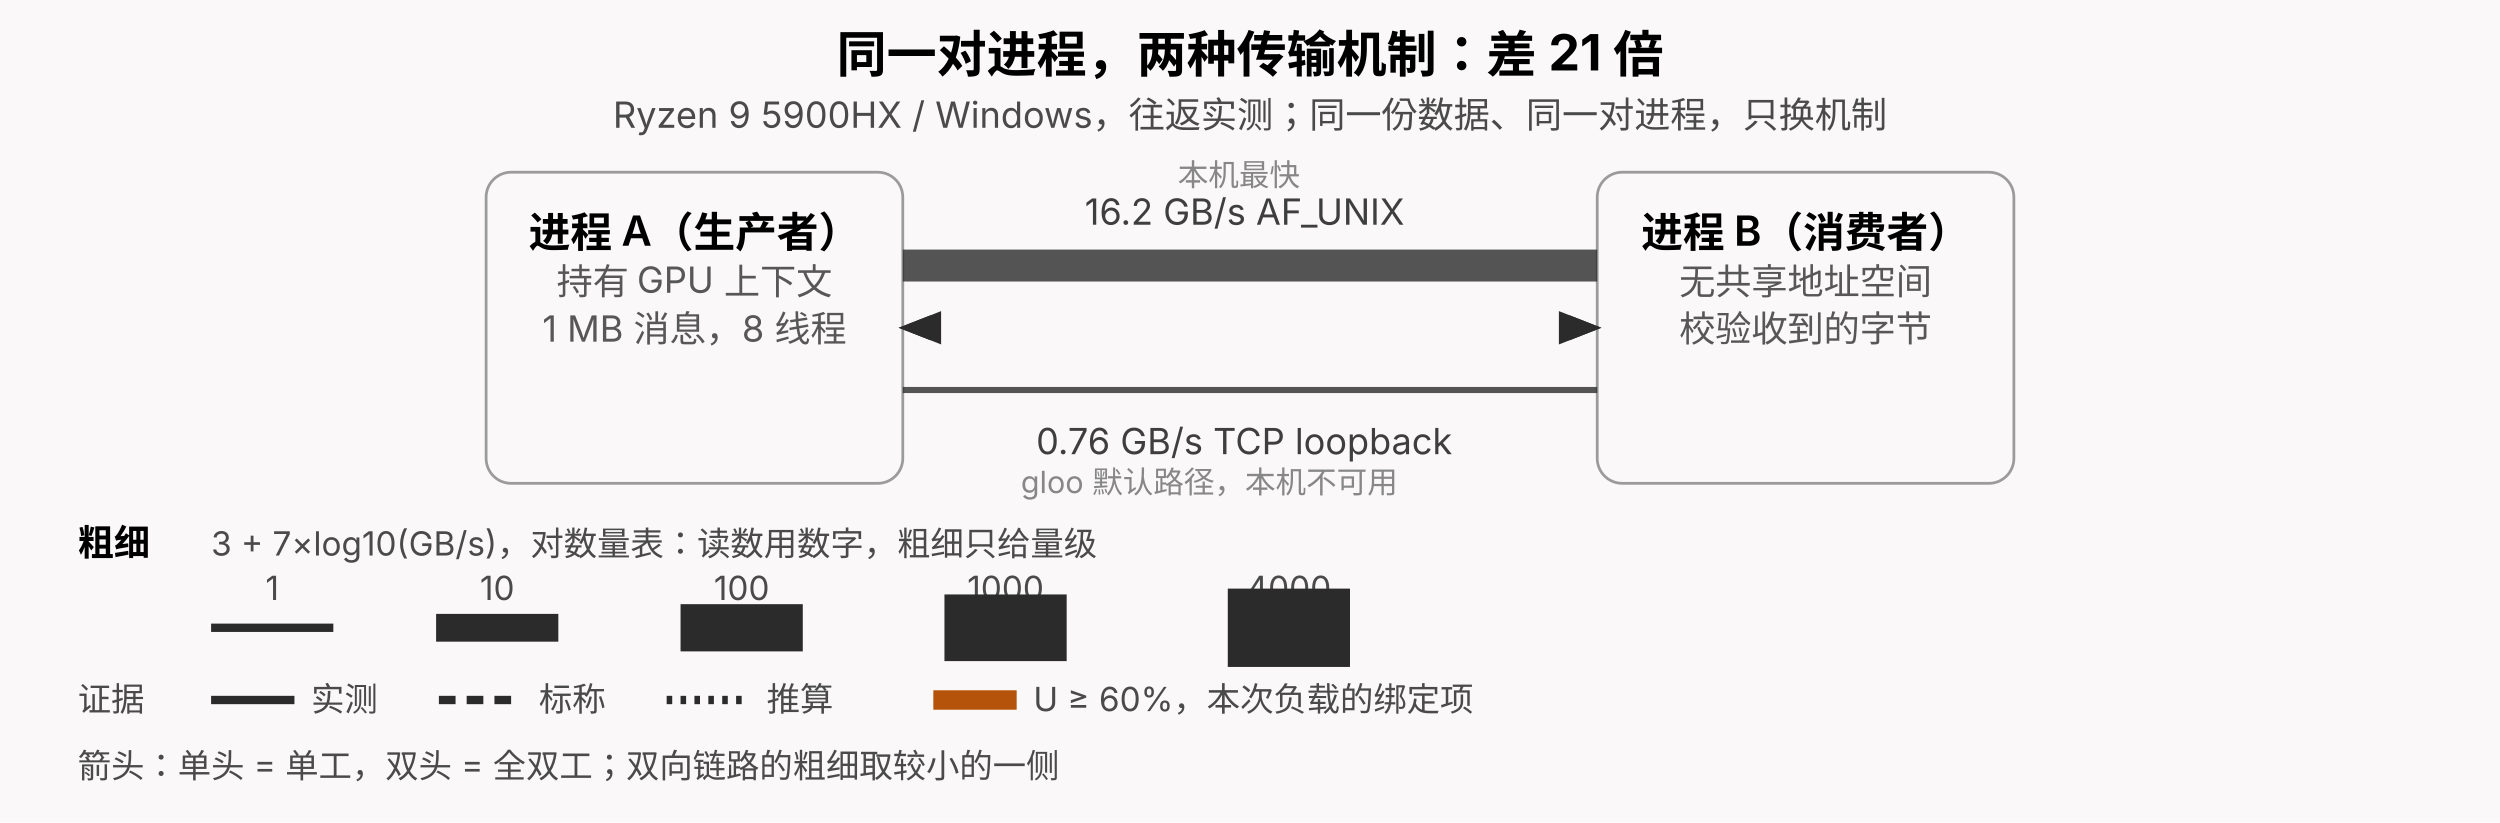
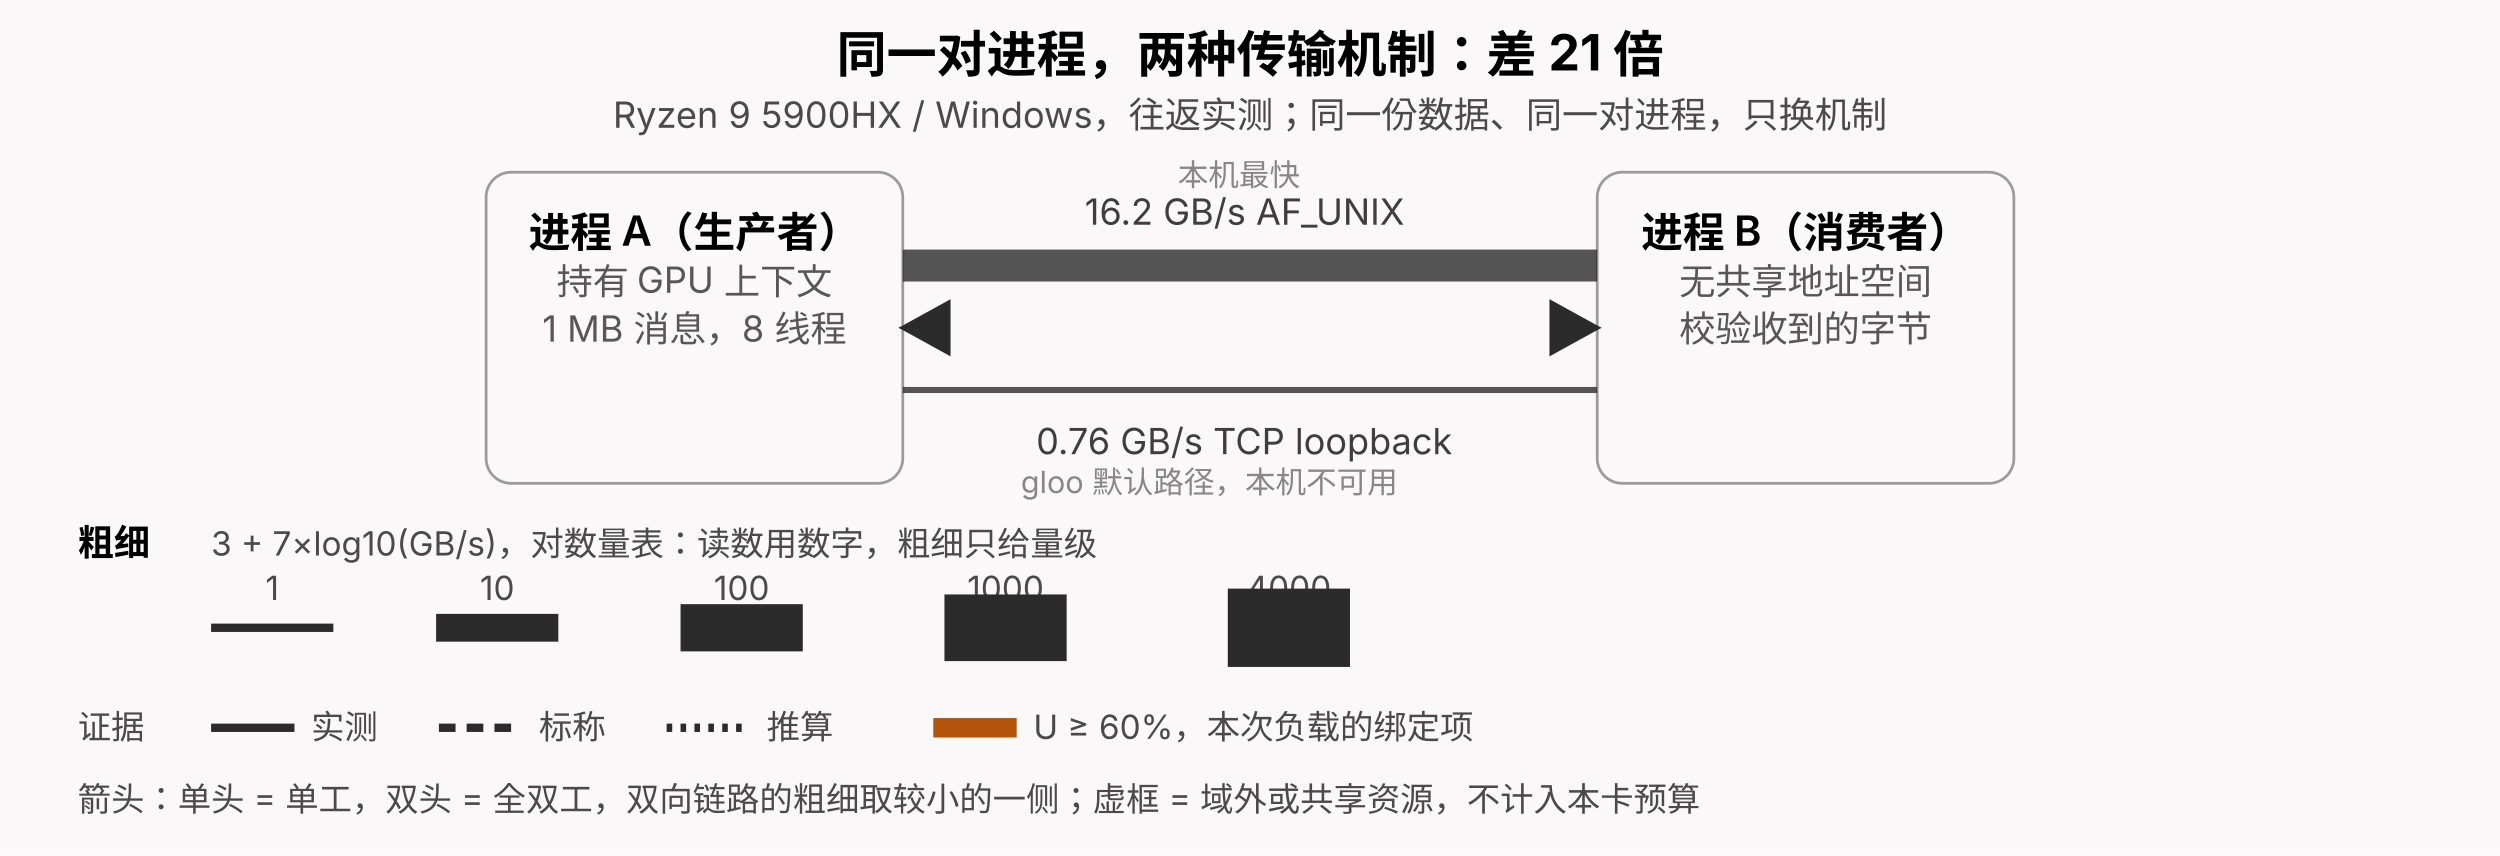
- <svg xmlns="http://www.w3.org/2000/svg" viewBox="0 0 900 296" width="900" height="296" font-family="system-ui, -apple-system, Segoe UI, sans-serif" color="#2b2b2b" role="img">
-   <rect width="900" height="296" fill="#faf8f8" />
+ <svg xmlns="http://www.w3.org/2000/svg" viewBox="0 0 900 308" width="900" height="308" font-family="system-ui, -apple-system, Segoe UI, sans-serif" color="#2b2b2b" role="img">
+   <rect width="900" height="308" fill="#faf8f8" />
  <text x="450.0" y="26" text-anchor="middle" font-size="18" font-weight="700">同一对进程，两种传输机制：差 21 倍</text>
  <text x="450.0" y="46" text-anchor="middle" font-size="13" fill-opacity="0.7">Ryzen 9 5900HX / Windows，往返实测；同一份数据、同一对进程，只换机制</text>
  <path d="M325.0,95.6 L575.0,95.6" stroke="#2b2b2b" stroke-opacity="0.8" stroke-width="11.5" fill="none" />
-   <path d="M576.5,118.0 L561.2,124.0 L561.2,112.0 Z" fill="#2b2b2b" />
-   <path d="M323.5,118.0 L338.8,112.0 L338.8,124.0 Z" fill="#2b2b2b" />
+   <path d="M576.5,118.0 L557.8,128.3 L557.8,107.7 Z" fill="#2b2b2b" />
+   <path d="M323.5,118.0 L342.2,107.7 L342.2,128.3 Z" fill="#2b2b2b" />
  <text x="390.5" y="80.9" font-size="13" fill="#2b2b2b" fill-opacity="0.9">16.2 GB/s AF_UNIX</text>
  <text x="424.0" y="66.9" font-size="11" fill="#2b2b2b" fill-opacity="0.55">本机最快</text>
  <path d="M325.0,140.4 L575.0,140.4" stroke="#2b2b2b" stroke-opacity="0.8" stroke-width="2.2" fill="none" />
-   <path d="M576.5,118.0 L565.0,122.5 L565.0,113.5 Z" fill="#2b2b2b" />
-   <path d="M323.5,118.0 L335.0,113.5 L335.0,122.5 Z" fill="#2b2b2b" />
+   <path d="M576.5,118.0 L563.0,124.0 L563.0,112.0 Z" fill="#2b2b2b" />
+   <path d="M323.5,118.0 L337.0,112.0 L337.0,124.0 Z" fill="#2b2b2b" />
  <text x="373.0" y="163.5" font-size="13" fill="#2b2b2b" fill-opacity="0.9">0.76 GB/s TCP loopback</text>
  <text x="367.5" y="177.5" font-size="11" fill="#2b2b2b" fill-opacity="0.55">gloo 默认路径，本机不可用</text>
  <rect x="175.0" y="62.0" width="150.0" height="112.0" rx="9" fill="none" stroke="#2b2b2b" stroke-opacity="0.45" />
  <text x="250.0" y="89.0" text-anchor="middle" font-size="15" font-weight="600">进程 A（生产者）</text>
  <text x="250.0" y="106.0" text-anchor="middle" font-size="13" fill="#2b2b2b" fill-opacity="0.78">持有 GPU 上下文</text>
  <text x="250.0" y="123.0" text-anchor="middle" font-size="13" fill="#2b2b2b" fill-opacity="0.78">1 MB 消息，8 线程</text>
  <rect x="575.0" y="62.0" width="150.0" height="112.0" rx="9" fill="none" stroke="#2b2b2b" stroke-opacity="0.45" />
  <text x="650.0" y="89.0" text-anchor="middle" font-size="15" font-weight="600">进程 B（消费者）</text>
  <text x="650.0" y="106.0" text-anchor="middle" font-size="13" fill="#2b2b2b" fill-opacity="0.78">无共享地址空间</text>
  <text x="650.0" y="123.0" text-anchor="middle" font-size="13" fill="#2b2b2b" fill-opacity="0.78">校验收到的字节</text>
  <text x="28" y="200.0" font-size="13" font-weight="600">粗细</text>
  <text x="76" y="200.0" font-size="12" fill-opacity="0.7">3 + 7×log10(GB/s)，对数量表：读数用数字，粗细只给量级</text>
  <text x="98.0" y="216.0" text-anchor="middle" font-size="12" fill-opacity="0.7">1</text>
  <line x1="76.0" y1="226.0" x2="120.0" y2="226.0" stroke="#2b2b2b" stroke-width="3.0" />
  <text x="179.0" y="216.0" text-anchor="middle" font-size="12" fill-opacity="0.7">10</text>
  <line x1="157.0" y1="226.0" x2="201.0" y2="226.0" stroke="#2b2b2b" stroke-width="10.0" />
  <text x="267.0" y="216.0" text-anchor="middle" font-size="12" fill-opacity="0.7">100</text>
  <line x1="245.0" y1="226.0" x2="289.0" y2="226.0" stroke="#2b2b2b" stroke-width="17.0" />
  <text x="362.0" y="216.0" text-anchor="middle" font-size="12" fill-opacity="0.7">1000</text>
  <line x1="340.0" y1="226.0" x2="384.0" y2="226.0" stroke="#2b2b2b" stroke-width="24.0" />
  <text x="464.0" y="216.0" text-anchor="middle" font-size="12" fill-opacity="0.7">4000</text>
  <line x1="442.0" y1="226.0" x2="486.0" y2="226.0" stroke="#2b2b2b" stroke-width="28.2" />
-   <text x="28" y="256.0" font-size="12" fill-opacity="0.7">证据</text>
-   <line x1="76" y1="252.0" x2="106" y2="252.0" stroke="#2b2b2b" stroke-width="3" stroke-dasharray="" />
-   <text x="112" y="256.0" font-size="12" fill-opacity="0.7">实测</text>
-   <line x1="158.0" y1="252.0" x2="188.0" y2="252.0" stroke="#2b2b2b" stroke-width="3" stroke-dasharray="6 4" />
-   <text x="194.0" y="256.0" font-size="12" fill-opacity="0.7">标称</text>
-   <line x1="240.0" y1="252.0" x2="270.0" y2="252.0" stroke="#2b2b2b" stroke-width="3" stroke-dasharray="2 3" />
-   <text x="276.0" y="256.0" font-size="12" fill-opacity="0.7">推算</text>
-   <line x1="336.0" y1="252.0" x2="366.0" y2="252.0" stroke="#b45309" stroke-width="7" />
-   <text x="372.0" y="256.0" font-size="12" fill-opacity="0.7">U ≥ 60%，本次负载的绑定项</text>
-   <text x="28" y="280.0" font-size="12" fill-opacity="0.7">箭头：单头 = 单工，双头 = 全双工；双向链路的粗细取较小的一侧</text>
+   <text x="28" y="266.0" font-size="12" fill-opacity="0.7">证据</text>
+   <line x1="76" y1="262.0" x2="106" y2="262.0" stroke="#2b2b2b" stroke-width="3" stroke-dasharray="" />
+   <text x="112" y="266.0" font-size="12" fill-opacity="0.7">实测</text>
+   <line x1="158.0" y1="262.0" x2="188.0" y2="262.0" stroke="#2b2b2b" stroke-width="3" stroke-dasharray="6 4" />
+   <text x="194.0" y="266.0" font-size="12" fill-opacity="0.7">标称</text>
+   <line x1="240.0" y1="262.0" x2="270.0" y2="262.0" stroke="#2b2b2b" stroke-width="3" stroke-dasharray="2 3" />
+   <text x="276.0" y="266.0" font-size="12" fill-opacity="0.7">推算</text>
+   <line x1="336.0" y1="262.0" x2="366.0" y2="262.0" stroke="#b45309" stroke-width="7" />
+   <text x="372.0" y="266.0" font-size="12" fill-opacity="0.7">U ≥ 60%，本次负载的绑定项</text>
+   <text x="28" y="292.0" font-size="12" fill-opacity="0.7">箭头：单头 = 单工，双头 = 全双工，双向链路的粗细取较小的一侧；虚框 = 域外或共享资源，不计入本卡预算</text>
</svg>
